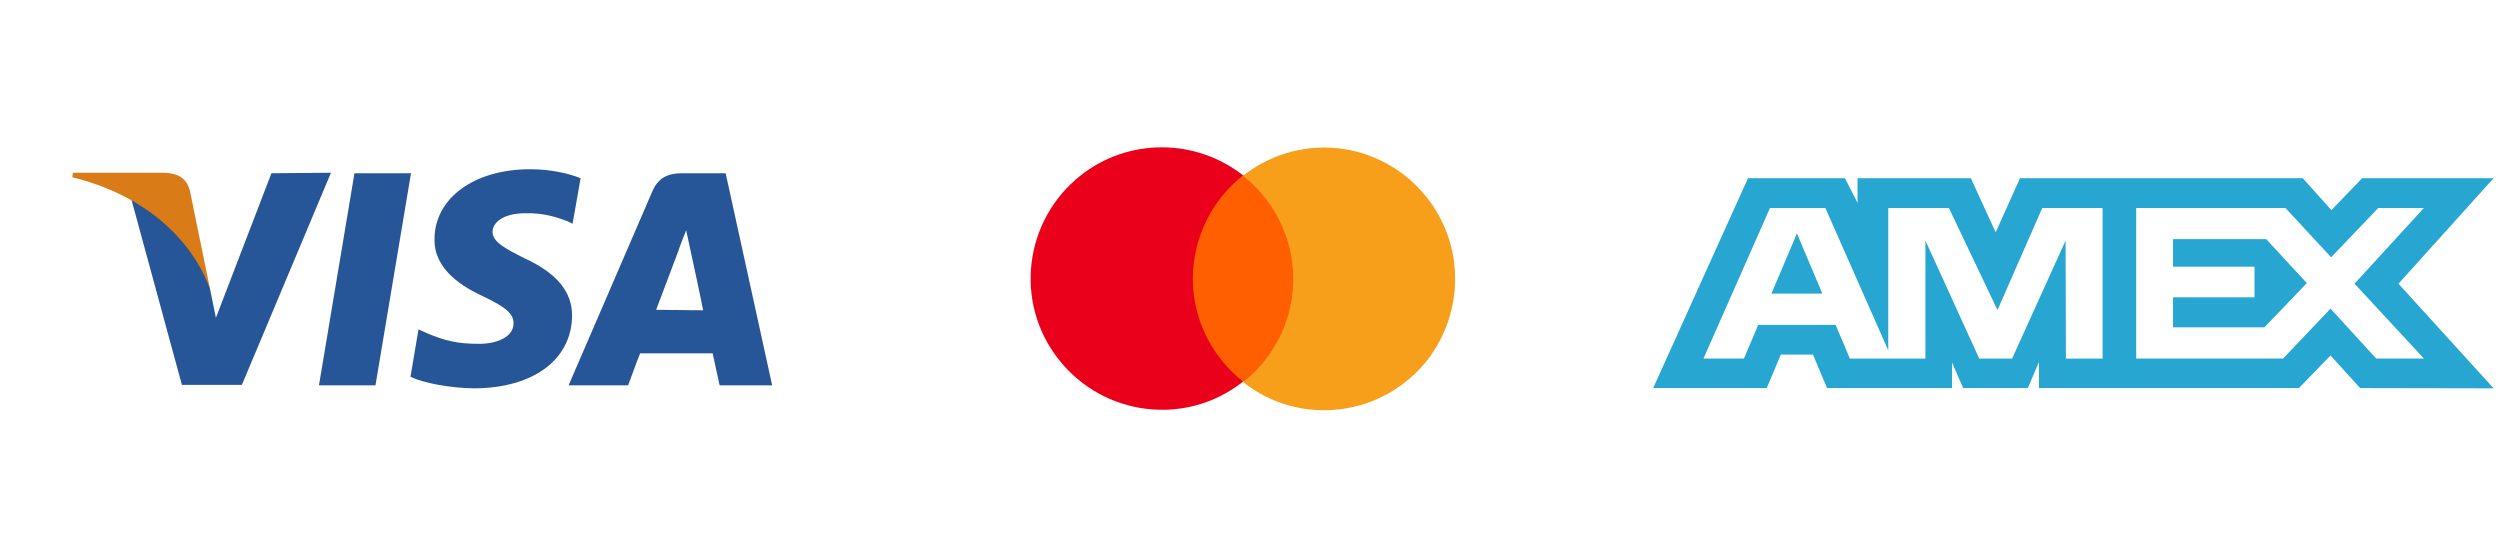
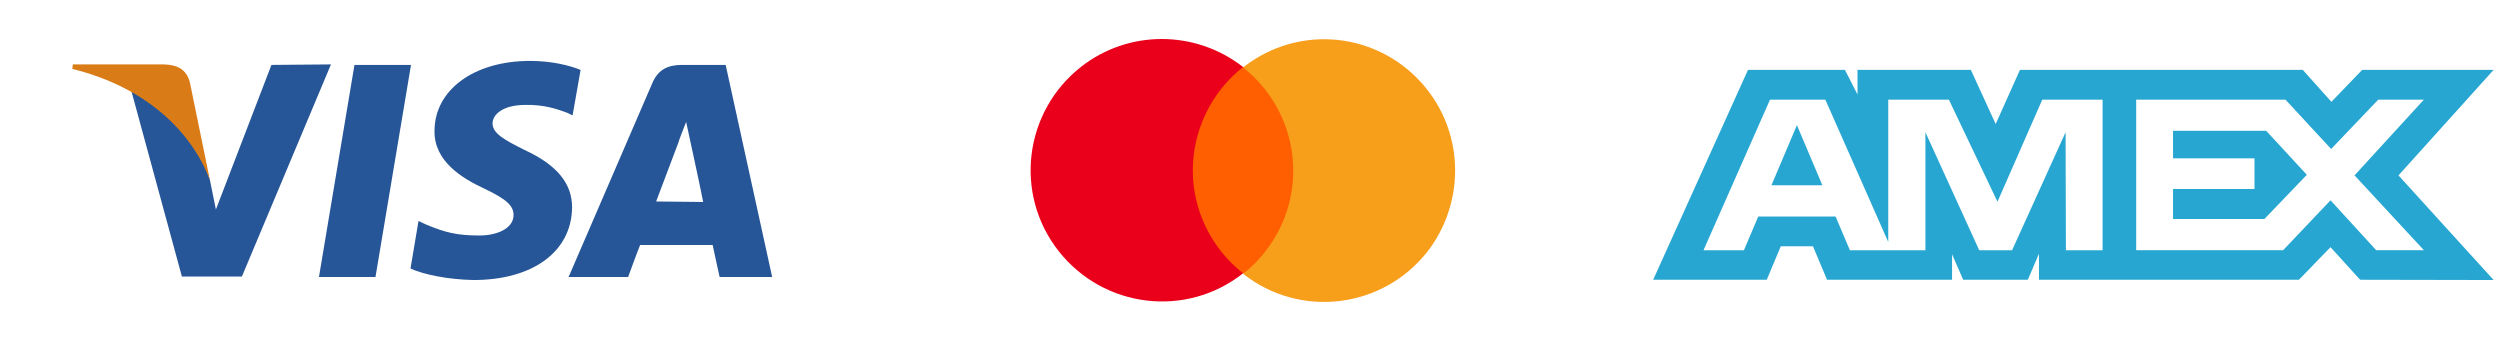
- <svg xmlns="http://www.w3.org/2000/svg" width="122" height="27" viewBox="0 0 122 27" fill="none">
-   <path d="M28.333 8.698C27.796 8.478 26.917 8.259 25.867 8.259C23.133 8.259 21.204 9.675 21.204 11.676C21.18 13.165 22.571 13.996 23.621 14.484C24.695 14.996 25.061 15.314 25.061 15.778C25.061 16.461 24.207 16.779 23.401 16.779C22.303 16.779 21.717 16.632 20.789 16.241L20.423 16.071L20.032 18.39C20.667 18.683 21.863 18.927 23.108 18.951C26.013 18.951 27.893 17.56 27.918 15.412C27.918 14.24 27.185 13.336 25.598 12.604C24.622 12.116 24.036 11.798 24.036 11.31C24.036 10.871 24.549 10.407 25.623 10.407C26.526 10.383 27.185 10.602 27.698 10.797L27.942 10.92L28.333 8.698ZM35.412 8.454H33.288C32.629 8.454 32.141 8.649 31.848 9.308L27.747 18.805H30.652C30.652 18.805 31.116 17.535 31.238 17.242C31.555 17.242 34.362 17.242 34.778 17.242C34.851 17.609 35.119 18.805 35.119 18.805H37.682L35.412 8.454ZM32.019 15.118C32.239 14.533 33.117 12.213 33.117 12.213C33.093 12.238 33.337 11.603 33.484 11.237L33.679 12.14C33.679 12.14 34.216 14.606 34.314 15.143L32.019 15.118ZM15.565 18.805L17.298 8.454H20.057L18.323 18.805H15.565ZM13.246 8.454L10.536 15.509L10.243 14.069C9.73 12.409 8.168 10.627 6.41 9.723L8.876 18.78H11.805L16.151 8.43L13.246 8.454Z" fill="#265697" />
-   <path d="M8.022 8.43H3.554L3.53 8.65C6.996 9.504 9.291 11.579 10.243 14.069L9.267 9.309C9.096 8.65 8.632 8.454 8.022 8.43Z" fill="#D97B16" />
-   <path d="M57.578 18.623H63.745V8.555H57.578V18.623Z" fill="#FF5F00" />
-   <path d="M58.209 13.601C58.209 15.563 59.12 17.409 60.662 18.623C57.882 20.819 53.865 20.329 51.669 17.549C49.473 14.769 49.964 10.752 52.743 8.556C55.056 6.734 58.326 6.734 60.662 8.556C59.12 9.771 58.209 11.639 58.209 13.601Z" fill="#EB001B" />
-   <path d="M71.01 13.601C71.01 10.073 68.136 7.2 64.609 7.2C63.184 7.2 61.783 7.691 60.662 8.579C63.441 10.774 63.932 14.792 61.736 17.572C61.433 17.969 61.059 18.342 60.662 18.646C63.441 20.842 67.459 20.351 69.655 17.572C70.542 16.427 71.01 15.025 71.01 13.601Z" fill="#F79E1B" />
-   <path d="M85.303 8.695L80.675 18.938H86.216L86.903 17.305H88.473L89.16 18.938H95.26V17.692L95.803 18.938H98.958L99.502 17.665V18.938H112.187L113.729 17.347L115.174 18.938L121.689 18.951L117.046 13.845L121.689 8.695H115.275L113.773 10.256L112.374 8.695H98.575L97.389 11.339L96.177 8.695H90.647V9.899L90.032 8.695C90.032 8.695 85.303 8.695 85.303 8.695ZM86.376 10.149H89.077L92.147 17.096V10.149H95.106L97.477 15.13L99.663 10.149H102.607V17.5H100.816L100.801 11.74L98.189 17.5H96.587L93.96 11.74V17.5H90.275L89.576 15.852H85.802L85.104 17.498H83.13C83.13 17.498 86.376 10.149 86.376 10.149ZM104.246 10.149H111.531L113.759 12.556L116.058 10.149H118.286L114.901 13.844L118.286 17.495H115.957L113.729 15.061L111.418 17.495H104.246V10.149ZM87.69 11.393L86.446 14.329H88.932L87.69 11.393ZM106.045 11.671V13.013H110.019V14.509H106.045V15.973H110.502L112.574 13.816L110.59 11.67H106.045V11.671Z" fill="#26A6D1" />
+ <svg xmlns="http://www.w3.org/2000/svg" width="122" height="17" viewBox="0 0 122 17" fill="none">
+   <path d="M28.333 3.412C27.796 3.192 26.917 2.972 25.867 2.972C23.133 2.972 21.204 4.388 21.204 6.39C21.18 7.879 22.571 8.709 23.621 9.198C24.695 9.71 25.061 10.028 25.061 10.492C25.061 11.175 24.207 11.492 23.401 11.492C22.303 11.492 21.717 11.346 20.789 10.955L20.423 10.784L20.032 13.104C20.667 13.397 21.863 13.641 23.108 13.665C26.013 13.665 27.893 12.274 27.918 10.125C27.918 8.954 27.185 8.05 25.598 7.318C24.622 6.83 24.036 6.512 24.036 6.024C24.036 5.585 24.549 5.121 25.623 5.121C26.526 5.096 27.185 5.316 27.698 5.511L27.942 5.633L28.333 3.412ZM35.412 3.168H33.288C32.629 3.168 32.141 3.363 31.848 4.022L27.747 13.519H30.652C30.652 13.519 31.116 12.249 31.238 11.956C31.555 11.956 34.362 11.956 34.778 11.956C34.851 12.322 35.119 13.519 35.119 13.519H37.682L35.412 3.168ZM32.019 9.832C32.239 9.246 33.117 6.927 33.117 6.927C33.093 6.952 33.337 6.317 33.484 5.951L33.679 6.854C33.679 6.854 34.216 9.32 34.314 9.857L32.019 9.832ZM15.565 13.519L17.298 3.168H20.057L18.323 13.519H15.565ZM13.246 3.168L10.536 10.223L10.243 8.783C9.73 7.123 8.168 5.34 6.41 4.437L8.876 13.494H11.805L16.151 3.143L13.246 3.168Z" fill="#265697" />
+   <path d="M8.022 3.144H3.554L3.53 3.363C6.996 4.218 9.291 6.293 10.243 8.783L9.267 4.023C9.096 3.363 8.632 3.168 8.022 3.144Z" fill="#D97B16" />
+   <path d="M57.578 13.337H63.745V3.269H57.578V13.337Z" fill="#FF5F00" />
+   <path d="M58.209 8.315C58.209 10.277 59.12 12.123 60.662 13.337C57.882 15.533 53.865 15.042 51.669 12.263C49.473 9.483 49.964 5.465 52.743 3.27C55.056 1.448 58.326 1.448 60.662 3.27C59.12 4.484 58.209 6.353 58.209 8.315Z" fill="#EB001B" />
+   <path d="M71.01 8.314C71.01 4.787 68.136 1.914 64.609 1.914C63.184 1.914 61.783 2.405 60.662 3.292C63.441 5.488 63.932 9.506 61.736 12.285C61.433 12.682 61.059 13.056 60.662 13.36C63.441 15.556 67.459 15.065 69.655 12.285C70.542 11.141 71.01 9.739 71.01 8.314Z" fill="#F79E1B" />
+   <path d="M85.303 3.409L80.675 13.652H86.216L86.903 12.019H88.473L89.16 13.652H95.26V12.405L95.803 13.652H98.958L99.502 12.379V13.652H112.187L113.729 12.061L115.174 13.652L121.689 13.665L117.046 8.559L121.689 3.409H115.275L113.773 4.97L112.374 3.409H98.575L97.389 6.053L96.177 3.409H90.647V4.613L90.032 3.409C90.032 3.409 85.303 3.409 85.303 3.409ZM86.376 4.863H89.077L92.147 11.809V4.863H95.106L97.477 9.844L99.663 4.863H102.607V12.213H100.816L100.801 6.454L98.189 12.213H96.587L93.96 6.454V12.213H90.275L89.576 10.566H85.802L85.104 12.212H83.13C83.13 12.212 86.376 4.863 86.376 4.863ZM104.246 4.863H111.531L113.759 7.27L116.058 4.863H118.286L114.901 8.558L118.286 12.209H115.957L113.729 9.775L111.418 12.209H104.246V4.863ZM87.69 6.107L86.446 9.042H88.932L87.69 6.107ZM106.045 6.385V7.727H110.019V9.222H106.045V10.687H110.502L112.574 8.53L110.59 6.384H106.045V6.385Z" fill="#26A6D1" />
</svg>
